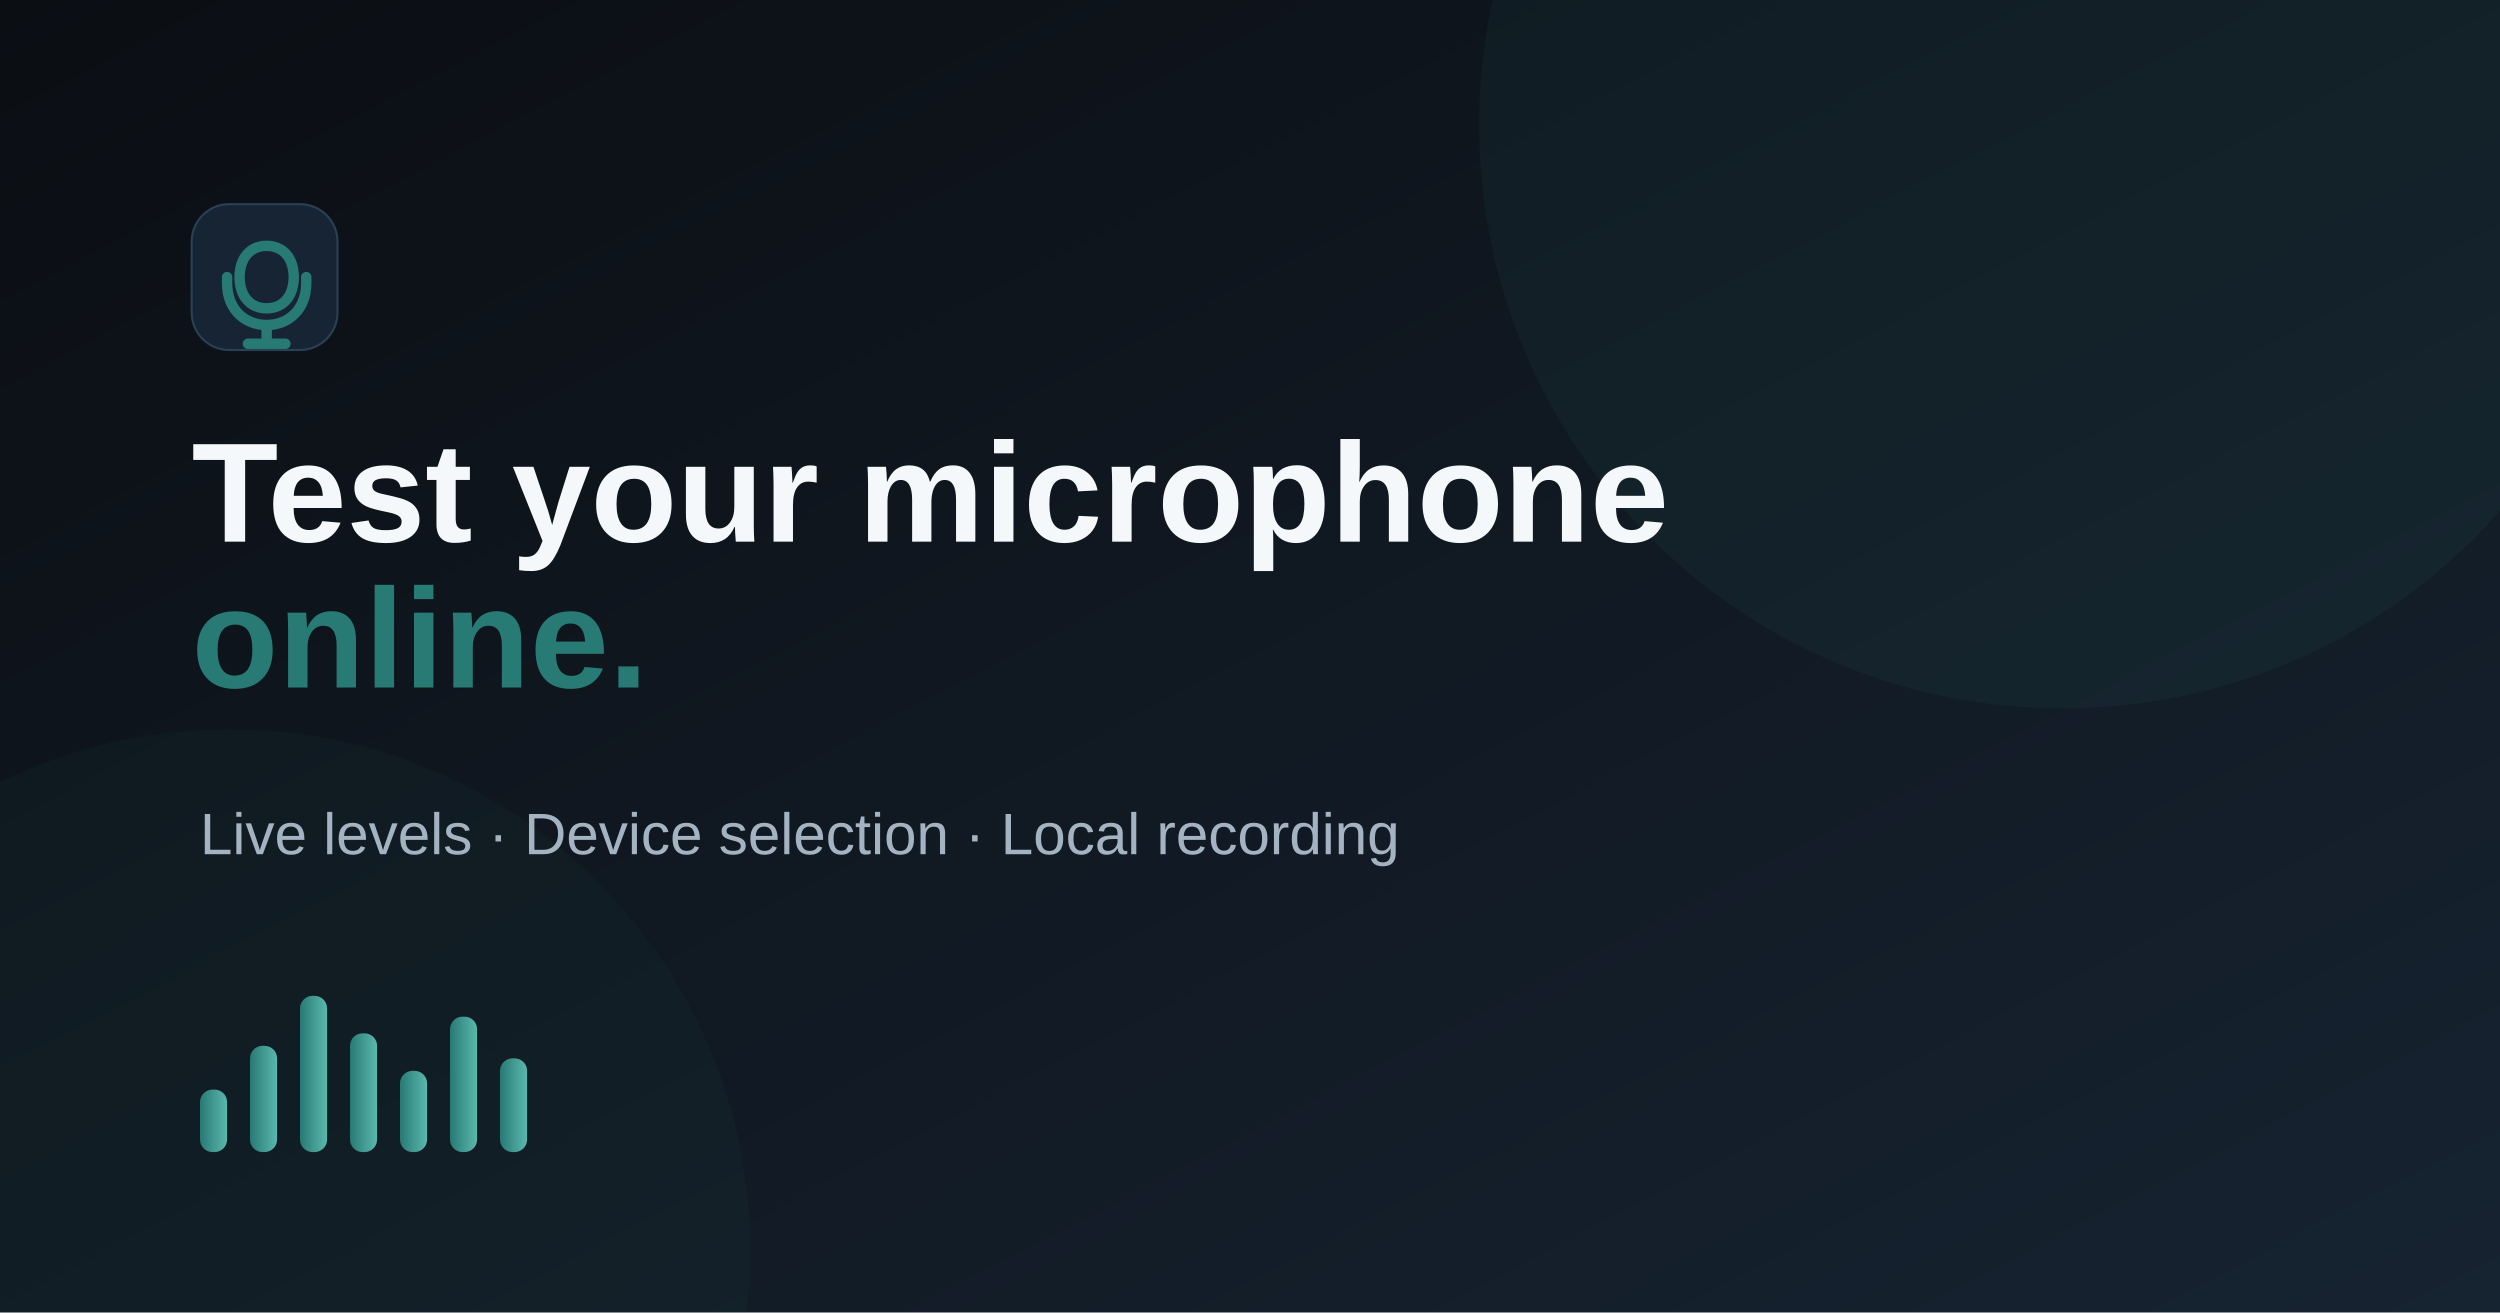
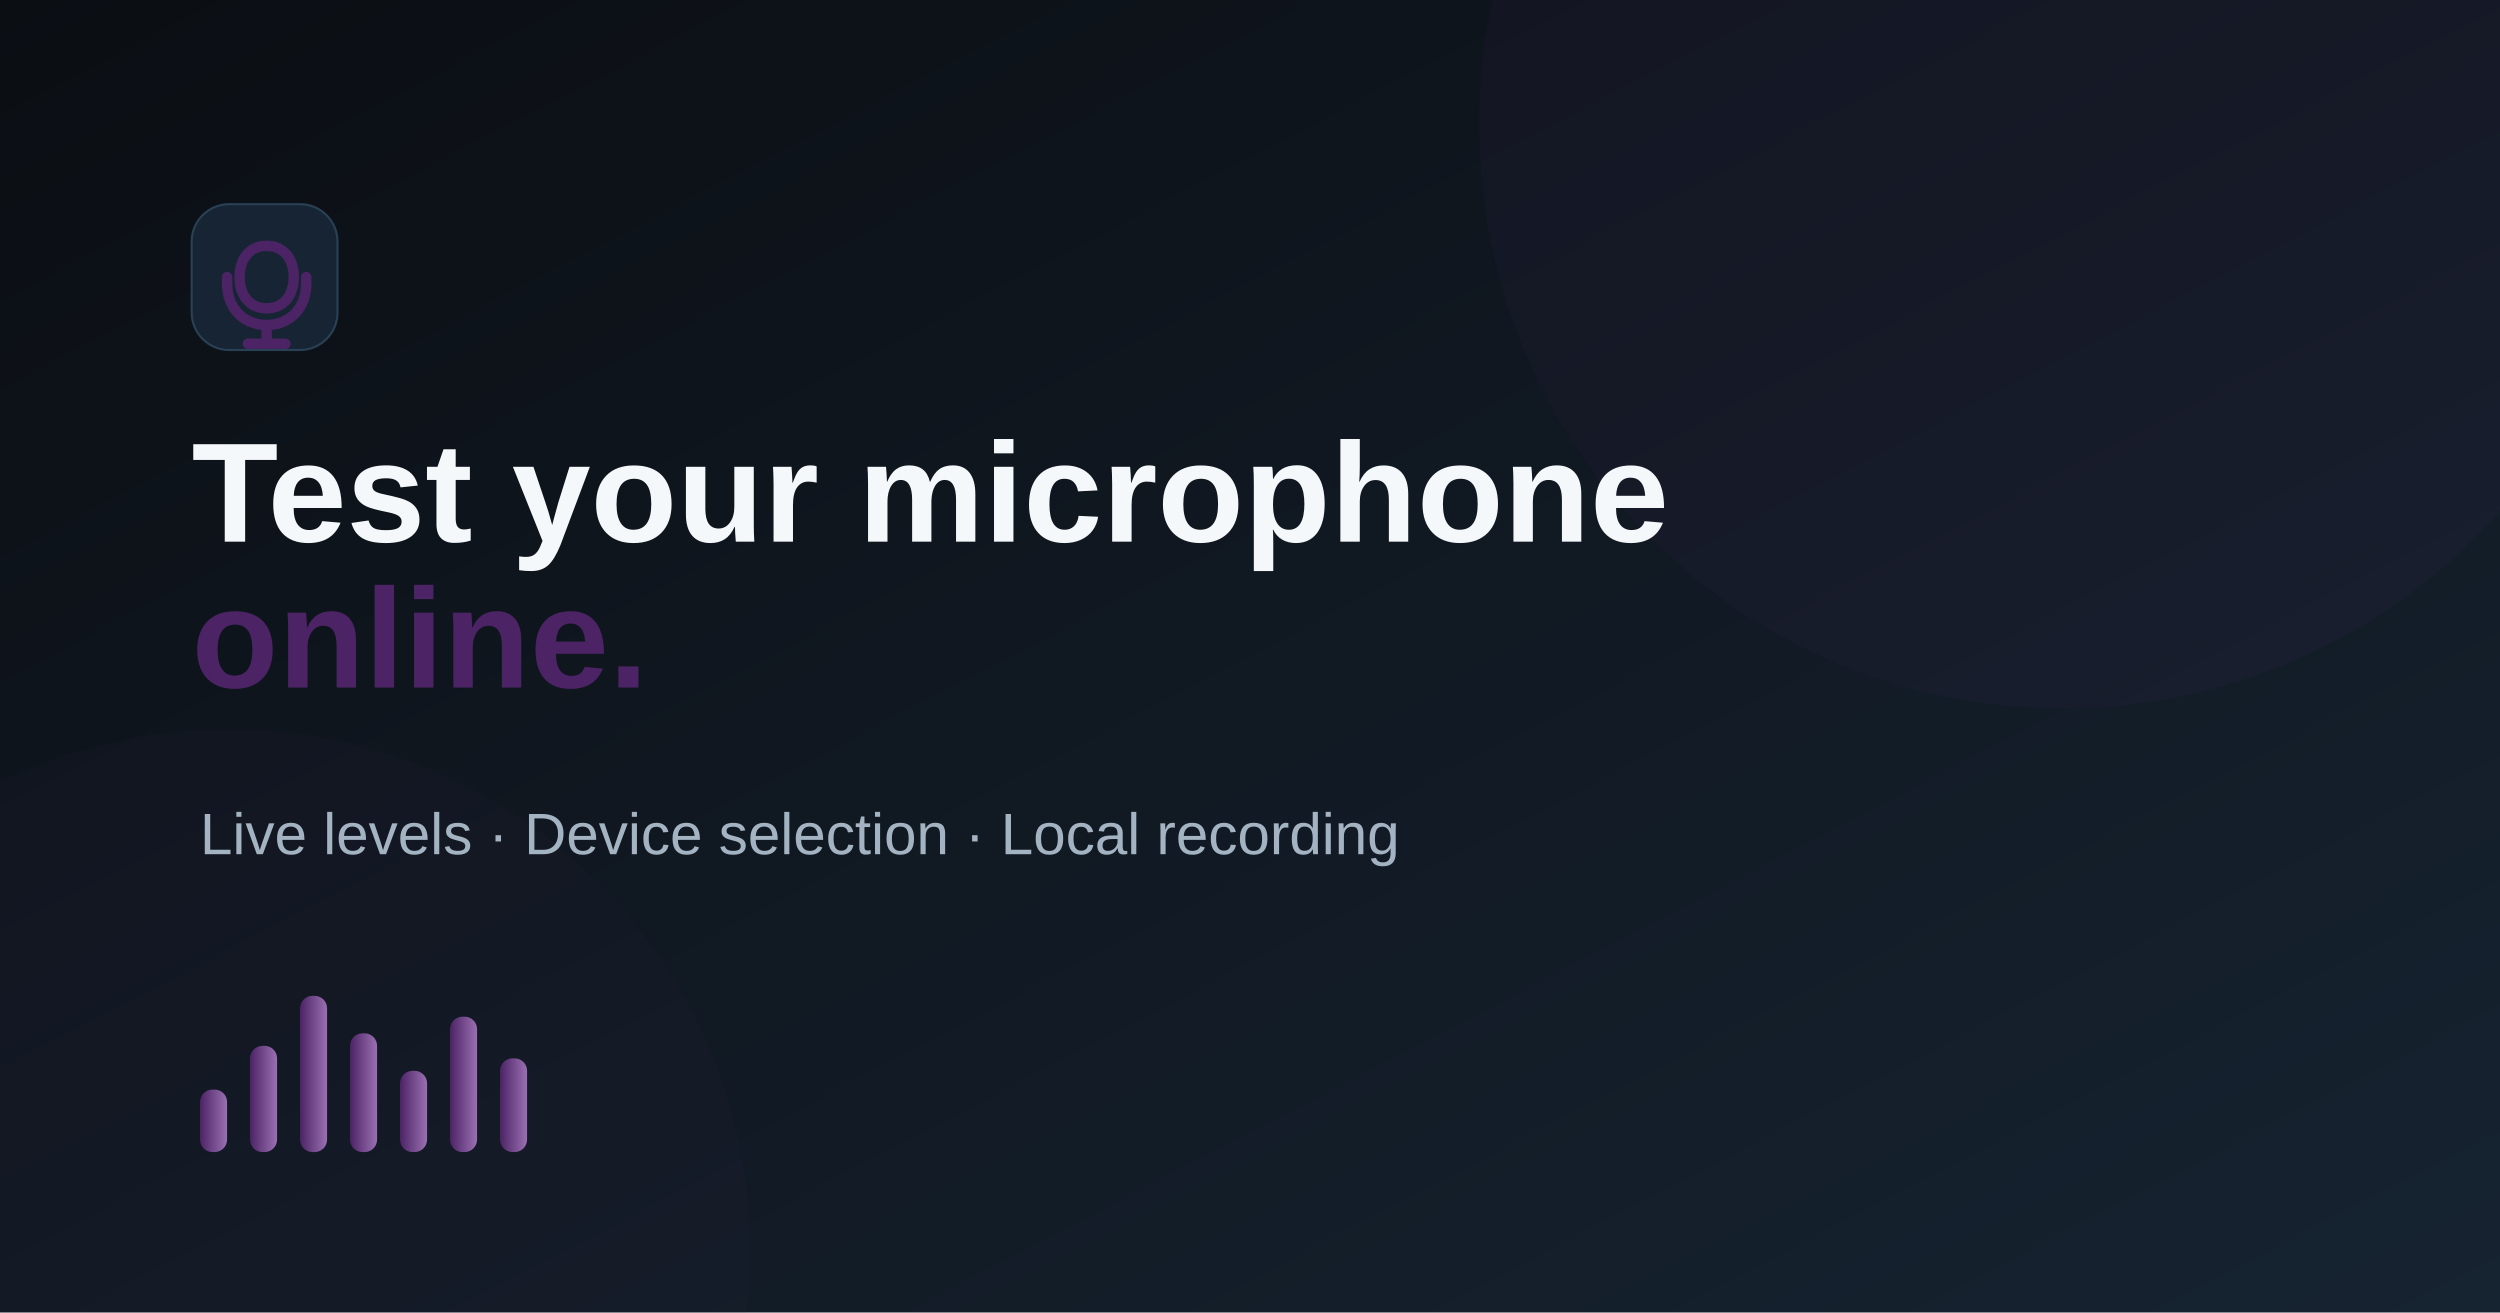
<svg xmlns="http://www.w3.org/2000/svg" width="1200" height="630" viewBox="0 0 1200 630">
  <defs>
    <linearGradient id="bg" x1="0" y1="0" x2="1" y2="1">
      <stop stop-color="#0b0e13" />
      <stop offset="1" stop-color="#162331" />
    </linearGradient>
-     <linearGradient id="teal" x1="0" y1="0" x2="1" y2="0">
-       <stop stop-color="#287A74" />
-       <stop offset="1" stop-color="#5ab8ad" />
+     <linearGradient id="purple" x1="0" y1="0" x2="1" y2="0">
+       <stop stop-color="#4C2365" />
+       <stop offset="1" stop-color="#9A70B3" />
    </linearGradient>
  </defs>
  <rect width="1200" height="630" fill="url(#bg)" />
-   <circle cx="990" cy="60" r="280" fill="#287A74" opacity=".08" />
-   <circle cx="110" cy="600" r="250" fill="#287A74" opacity=".05" />
+   <circle cx="990" cy="60" r="280" fill="#4C2365" opacity=".08" />
+   <circle cx="110" cy="600" r="250" fill="#4C2365" opacity=".05" />
  <g transform="translate(92 98)">
    <rect width="70" height="70" rx="18" fill="#172433" stroke="#294155" />
-     <path d="M23 35c0-9 5-15 13-15s13 6 13 15-5 15-13 15-13-6-13-15ZM17 35v3c0 12 8 20 19 20s19-8 19-20v-3M36 58v9M27 67h18" fill="none" stroke="#287A74" stroke-width="5" stroke-linecap="round" />
+     <path d="M23 35c0-9 5-15 13-15s13 6 13 15-5 15-13 15-13-6-13-15ZM17 35v3c0 12 8 20 19 20s19-8 19-20v-3M36 58v9M27 67h18" fill="none" stroke="#4C2365" stroke-width="5" stroke-linecap="round" />
  </g>
  <text x="92" y="260" fill="#f4f8fb" font-family="Arial, sans-serif" font-size="68" font-weight="700">Test your microphone</text>
-   <text x="92" y="330" fill="#287A74" font-family="Arial, sans-serif" font-size="68" font-weight="700">online.</text>
+   <text x="92" y="330" fill="#4C2365" font-family="Arial, sans-serif" font-size="68" font-weight="700">online.</text>
  <text x="96" y="410" fill="#a4b3c2" font-family="Arial, sans-serif" font-size="28">Live levels · Device selection · Local recording</text>
-   <g transform="translate(96 478)" fill="url(#teal)">
+   <g transform="translate(96 478)" fill="url(#purple)">
    <rect x="0" y="45" width="13" height="30" rx="6" />
    <rect x="24" y="24" width="13" height="51" rx="6" />
    <rect x="48" y="0" width="13" height="75" rx="6" />
    <rect x="72" y="18" width="13" height="57" rx="6" />
    <rect x="96" y="36" width="13" height="39" rx="6" />
    <rect x="120" y="10" width="13" height="65" rx="6" />
    <rect x="144" y="30" width="13" height="45" rx="6" />
  </g>
</svg>
